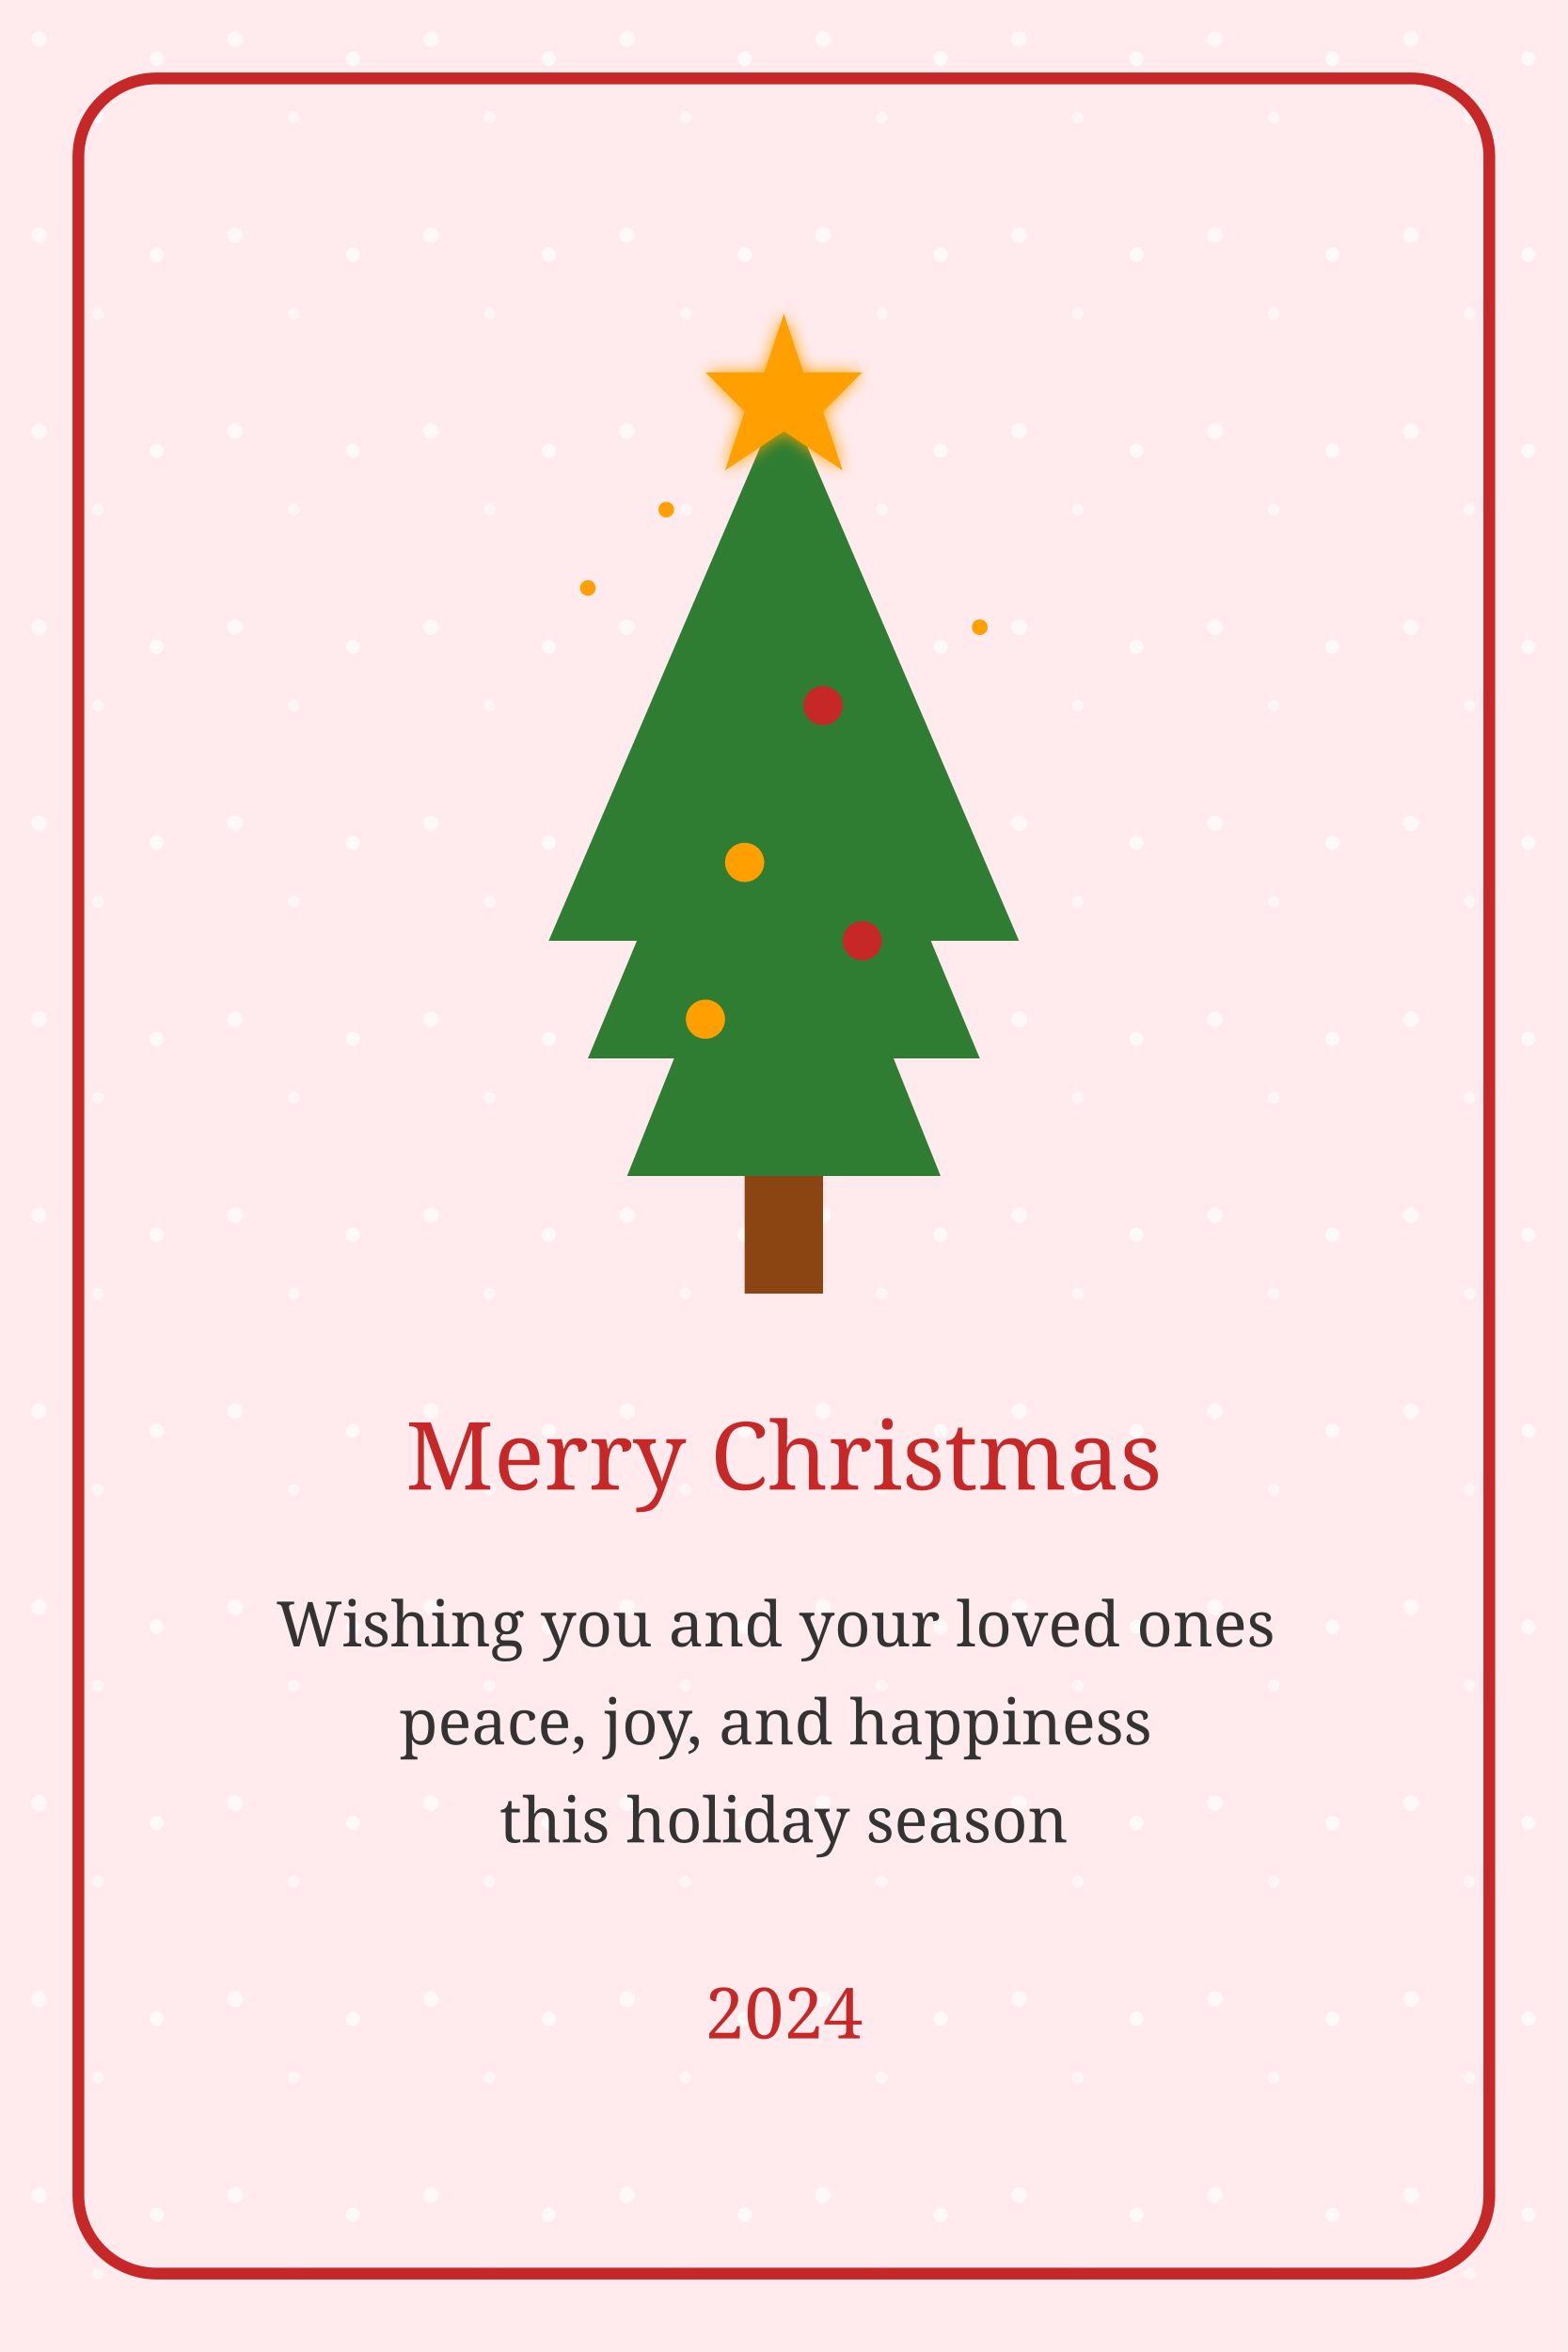
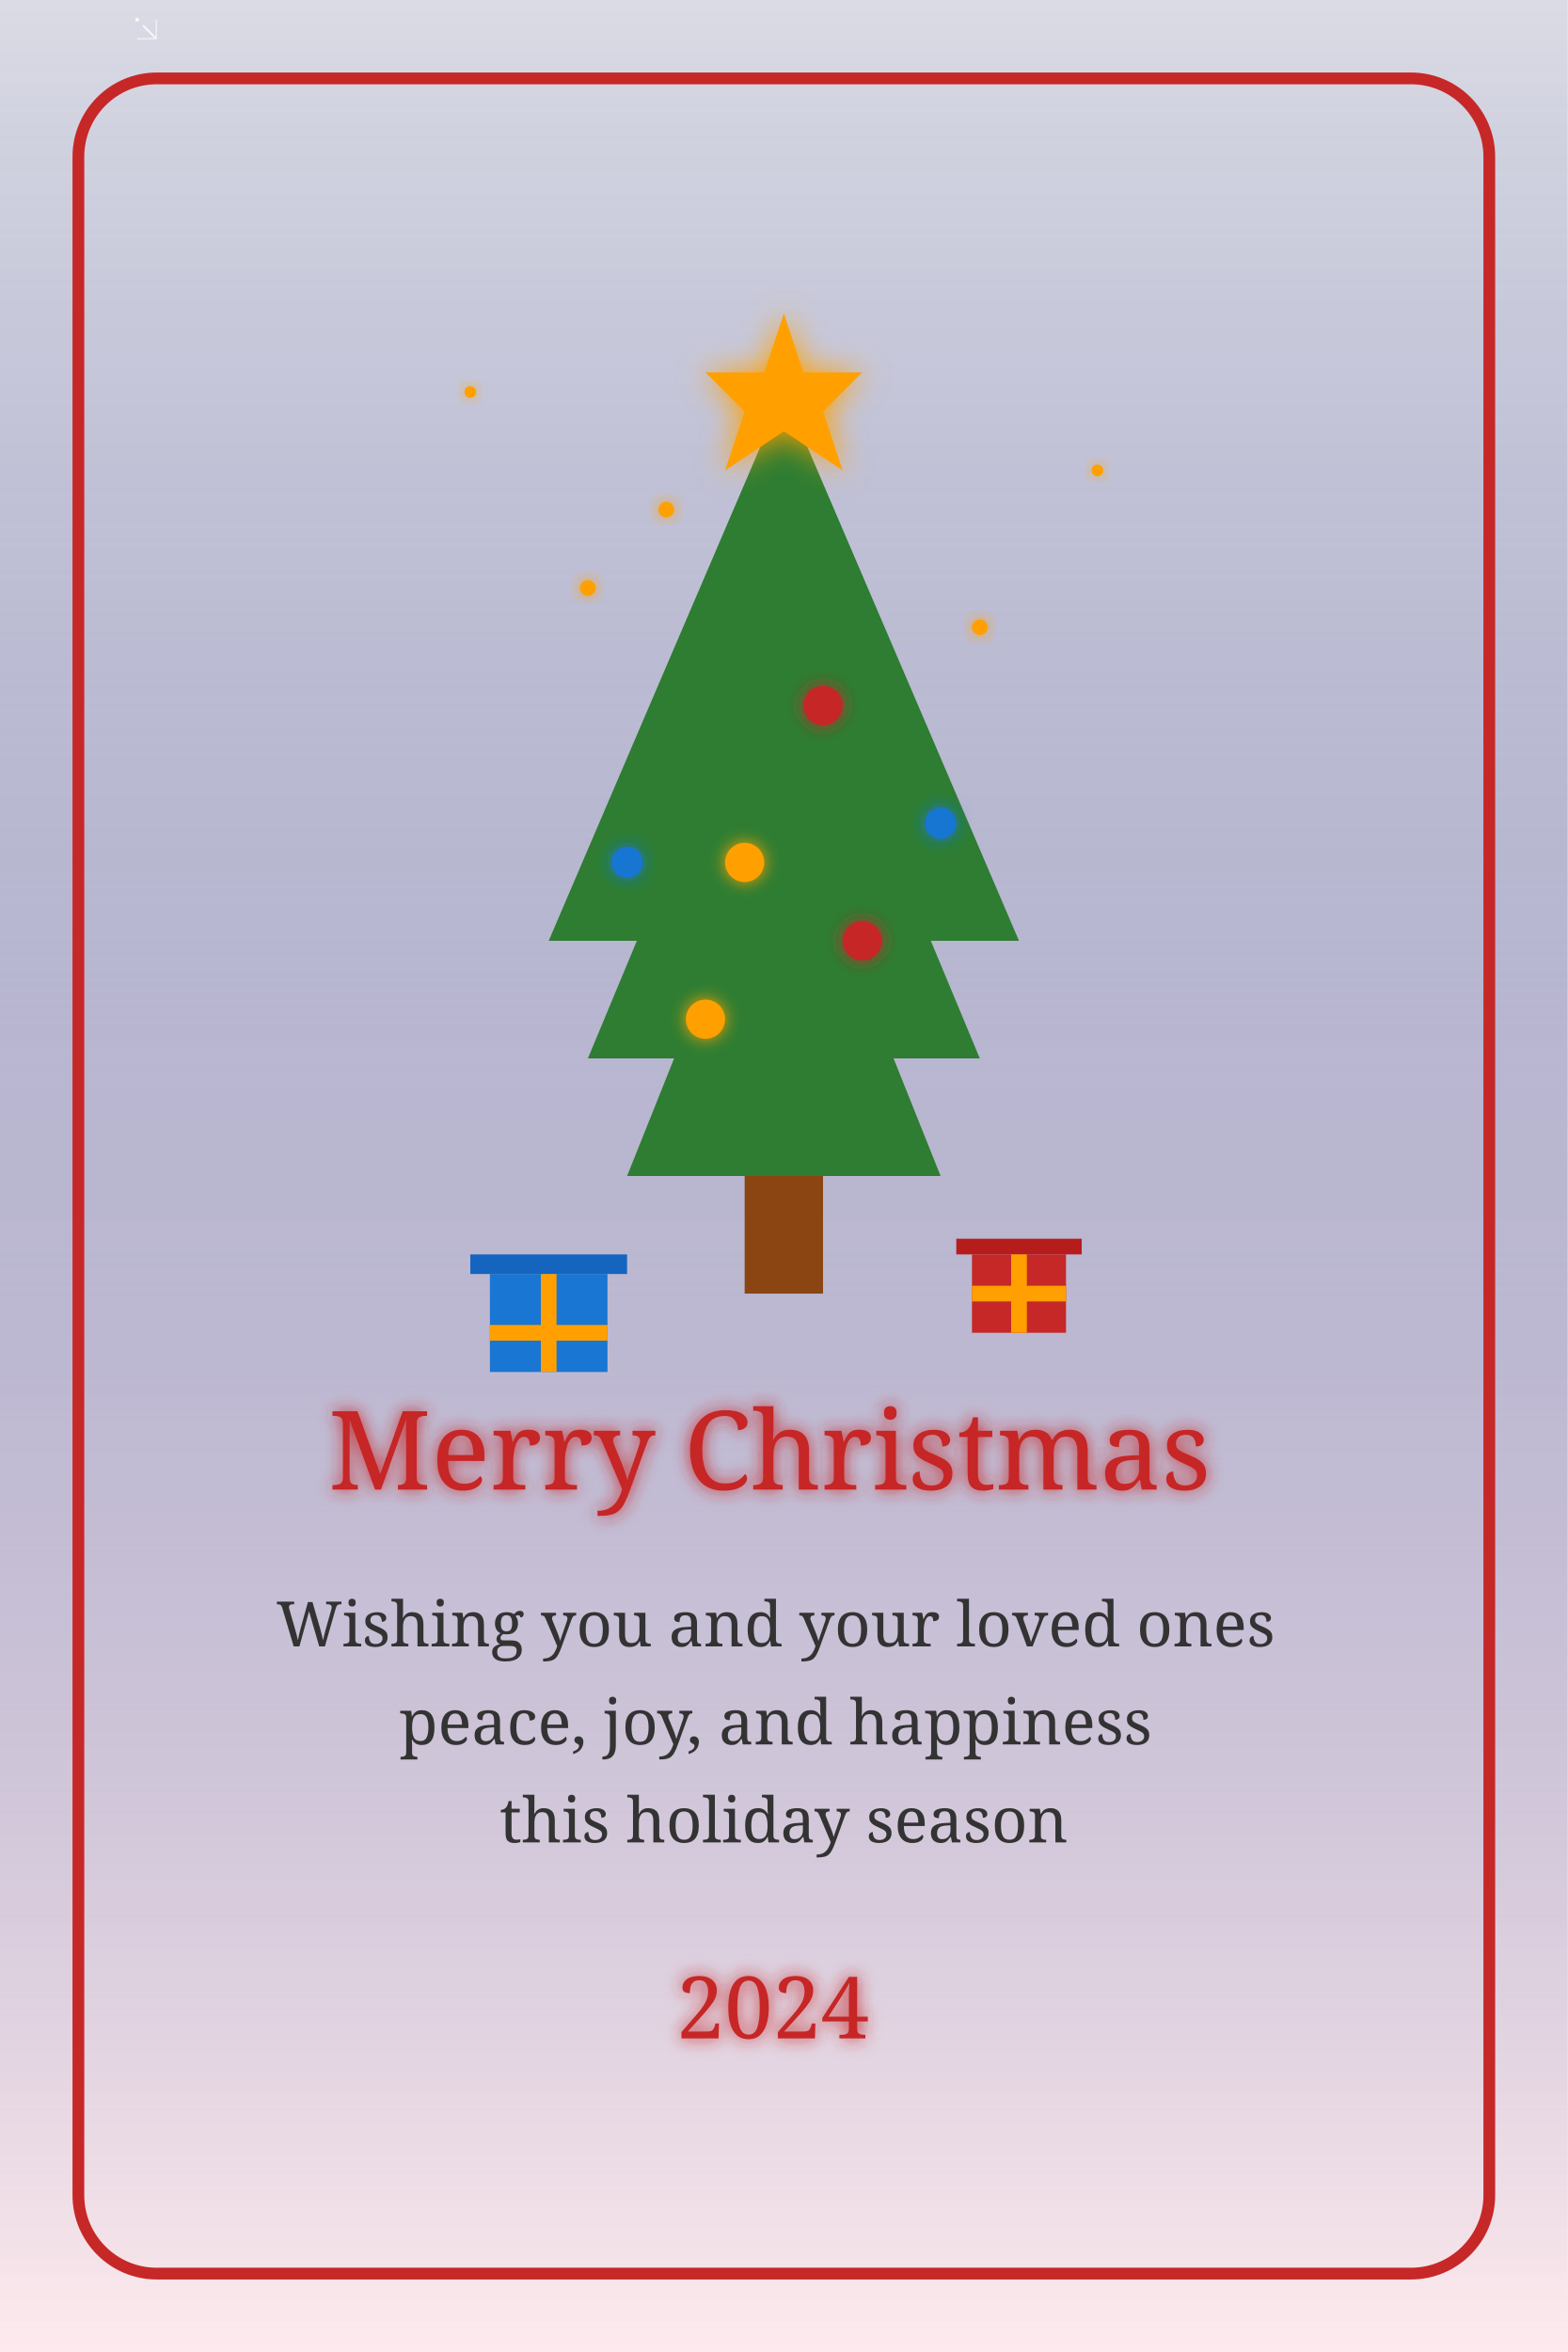
<svg xmlns="http://www.w3.org/2000/svg" width="400" height="600" viewBox="0 0 400 600">
  <defs>
-     <pattern id="snowPattern" x="0" y="0" width="50" height="50" patternUnits="userSpaceOnUse">
-       <circle cx="10" cy="10" r="2" fill="#FFFFFF" opacity="0.6" />
-       <circle cx="25" cy="30" r="1.5" fill="#FFFFFF" opacity="0.5" />
-       <circle cx="40" cy="15" r="1.8" fill="#FFFFFF" opacity="0.7" />
-     </pattern>
    <pattern id="hollyPattern" x="0" y="0" width="100" height="100" patternUnits="userSpaceOnUse">
      <path d="M10,10 Q15,0 20,10 T30,10 L20,20 Z" fill="#2E7D32" opacity="0.8" />
      <circle cx="20" cy="15" r="2" fill="#C62828" />
    </pattern>
-     <animate id="twinkle1" attributeName="opacity" values="1;0.3;1" dur="2s" repeatCount="indefinite" />
-     <animate id="twinkle2" attributeName="opacity" values="0.3;1;0.3" dur="1.5s" repeatCount="indefinite" />
-     <animate id="twinkle3" attributeName="opacity" values="0.6;1;0.6" dur="2.5s" repeatCount="indefinite" />
    <filter id="starGlow" x="-50%" y="-50%" width="200%" height="200%">
      <feGaussianBlur stdDeviation="2" result="coloredBlur" />
      <feMerge>
        <feMergeNode in="coloredBlur" />
        <feMergeNode in="SourceGraphic" />
      </feMerge>
    </filter>
+     <filter id="brightGlow" x="-50%" y="-50%" width="200%" height="200%">
+       <feGaussianBlur stdDeviation="4" result="coloredBlur" />
+       <feMerge>
+         <feMergeNode in="coloredBlur" />
+         <feMergeNode in="SourceGraphic" />
+       </feMerge>
+     </filter>
+     <symbol id="snowflake" viewBox="0 0 20 20">
+       <path d="M10,0 L10,20 M0,10 L20,10 M3,3 L17,17 M3,17 L17,3" stroke="white" stroke-width="1" transform="translate(10,10)" />
+       <circle cx="10" cy="10" r="1" fill="white" />
+     </symbol>
+     <linearGradient id="skyGradient" x1="0%" y1="0%" x2="0%" y2="100%">
+       <stop offset="0%" stop-color="#1A237E" stop-opacity="0.1" />
+       <stop offset="100%" stop-color="#FFEBEE" />
+     </linearGradient>
  </defs>
-   <rect x="0" y="0" width="400" height="600" fill="#FFEBEE" />
-   <rect x="0" y="0" width="400" height="600" fill="url(#snowPattern)" />
-   <rect x="20" y="20" width="360" height="560" fill="none" stroke="#C62828" stroke-width="3" rx="20" />
+   <rect x="0" y="0" width="400" height="600" fill="url(#skyGradient)" />
+   <g class="snow-layer-1">
+     <g>
+       <use href="#snowflake" x="30" y="0" width="10" height="10" fill="white" opacity="0.8">
+         <animate attributeName="y" from="-10" to="610" dur="8s" repeatCount="indefinite" />
+         <animate attributeName="x" values="30;40;30;20;30" dur="4s" repeatCount="indefinite" />
+         <animateTransform attributeName="transform" type="rotate" from="0" to="360" dur="8s" repeatCount="indefinite" />
+       </use>
+       <use href="#snowflake" x="100" y="-30" width="8" height="8" fill="white" opacity="0.7">
+         <animate attributeName="y" from="-30" to="610" dur="10s" repeatCount="indefinite" />
+         <animate attributeName="x" values="100;110;100;90;100" dur="5s" repeatCount="indefinite" />
+         <animateTransform attributeName="transform" type="rotate" from="0" to="360" dur="10s" repeatCount="indefinite" />
+       </use>
+       <use href="#snowflake" x="200" y="-50" width="12" height="12" fill="white" opacity="0.9">
+         <animate attributeName="y" from="-50" to="610" dur="7s" repeatCount="indefinite" />
+         <animate attributeName="x" values="200;210;200;190;200" dur="3.5s" repeatCount="indefinite" />
+         <animateTransform attributeName="transform" type="rotate" from="0" to="360" dur="7s" repeatCount="indefinite" />
+       </use>
+       <use href="#snowflake" x="300" y="-20" width="9" height="9" fill="white" opacity="0.8">
+         <animate attributeName="y" from="-20" to="610" dur="9s" repeatCount="indefinite" />
+         <animate attributeName="x" values="300;310;300;290;300" dur="4.5s" repeatCount="indefinite" />
+         <animateTransform attributeName="transform" type="rotate" from="0" to="360" dur="9s" repeatCount="indefinite" />
+       </use>
+       <use href="#snowflake" x="350" y="-40" width="10" height="10" fill="white" opacity="0.7">
+         <animate attributeName="y" from="-40" to="610" dur="8.5s" repeatCount="indefinite" />
+         <animate attributeName="x" values="350;360;350;340;350" dur="4.25s" repeatCount="indefinite" />
+         <animateTransform attributeName="transform" type="rotate" from="0" to="360" dur="8.5s" repeatCount="indefinite" />
+       </use>
+     </g>
+     <g>
+       <use href="#snowflake" x="50" y="-100" width="15" height="15" fill="white" opacity="0.6">
+         <animate attributeName="y" from="-100" to="610" dur="15s" repeatCount="indefinite" />
+         <animate attributeName="x" values="50;70;50;30;50" dur="7.5s" repeatCount="indefinite" />
+         <animateTransform attributeName="transform" type="rotate" from="0" to="360" dur="15s" repeatCount="indefinite" />
+       </use>
+       <use href="#snowflake" x="150" y="-120" width="12" height="12" fill="white" opacity="0.5">
+         <animate attributeName="y" from="-120" to="610" dur="18s" repeatCount="indefinite" />
+         <animate attributeName="x" values="150;170;150;130;150" dur="9s" repeatCount="indefinite" />
+         <animateTransform attributeName="transform" type="rotate" from="0" to="360" dur="18s" repeatCount="indefinite" />
+       </use>
+       <use href="#snowflake" x="250" y="-80" width="14" height="14" fill="white" opacity="0.7">
+         <animate attributeName="y" from="-80" to="610" dur="16s" repeatCount="indefinite" />
+         <animate attributeName="x" values="250;270;250;230;250" dur="8s" repeatCount="indefinite" />
+         <animateTransform attributeName="transform" type="rotate" from="0" to="360" dur="16s" repeatCount="indefinite" />
+       </use>
+       <use href="#snowflake" x="330" y="-150" width="13" height="13" fill="white" opacity="0.6">
+         <animate attributeName="y" from="-150" to="610" dur="17s" repeatCount="indefinite" />
+         <animate attributeName="x" values="330;350;330;310;330" dur="8.5s" repeatCount="indefinite" />
+         <animateTransform attributeName="transform" type="rotate" from="0" to="360" dur="17s" repeatCount="indefinite" />
+       </use>
+     </g>
+     <g>
+       <circle cx="80" cy="-200" r="3" fill="white" opacity="0.4">
+         <animate attributeName="cy" from="-200" to="610" dur="25s" repeatCount="indefinite" />
+         <animate attributeName="cx" values="80;100;80;60;80" dur="12.5s" repeatCount="indefinite" />
+       </circle>
+       <circle cx="180" cy="-250" r="2.5" fill="white" opacity="0.3">
+         <animate attributeName="cy" from="-250" to="610" dur="28s" repeatCount="indefinite" />
+         <animate attributeName="cx" values="180;200;180;160;180" dur="14s" repeatCount="indefinite" />
+       </circle>
+       <circle cx="280" cy="-180" r="3.5" fill="white" opacity="0.5">
+         <animate attributeName="cy" from="-180" to="610" dur="22s" repeatCount="indefinite" />
+         <animate attributeName="cx" values="280;300;280;260;280" dur="11s" repeatCount="indefinite" />
+       </circle>
+       <circle cx="360" cy="-220" r="3" fill="white" opacity="0.4">
+         <animate attributeName="cy" from="-220" to="610" dur="24s" repeatCount="indefinite" />
+         <animate attributeName="cx" values="360;380;360;340;360" dur="12s" repeatCount="indefinite" />
+       </circle>
+     </g>
+   </g>
+   <rect x="20" y="20" width="360" height="560" fill="none" stroke="#C62828" stroke-width="3" rx="20">
+     <animate attributeName="stroke-opacity" values="1;0.8;1" dur="5s" repeatCount="indefinite" />
+   </rect>
  <g transform="translate(30,30) scale(0.8)">
-     <use href="#hollyPattern" />
+     <use href="#hollyPattern">
+       <animateTransform attributeName="transform" type="rotate" values="0;5;0;-5;0" dur="5s" repeatCount="indefinite" additive="sum" />
+     </use>
  </g>
  <g transform="translate(330,30) scale(0.8) rotate(90)">
-     <use href="#hollyPattern" />
+     <use href="#hollyPattern">
+       <animateTransform attributeName="transform" type="rotate" values="0;5;0;-5;0" dur="5s" repeatCount="indefinite" additive="sum" />
+     </use>
  </g>
  <g transform="translate(30,530) scale(0.8) rotate(-90)">
-     <use href="#hollyPattern" />
+     <use href="#hollyPattern">
+       <animateTransform attributeName="transform" type="rotate" values="0;5;0;-5;0" dur="5s" repeatCount="indefinite" additive="sum" />
+     </use>
  </g>
  <g transform="translate(330,530) scale(0.8) rotate(180)">
-     <use href="#hollyPattern" />
-   </g>
-   <path d="M200,200 L160,300 L240,300 Z" fill="#2E7D32" />
-   <path d="M200,150 L150,270 L250,270 Z" fill="#2E7D32" />
-   <path d="M200,100 L140,240 L260,240 Z" fill="#2E7D32" />
-   <rect x="190" y="300" width="20" height="30" fill="#8B4513" />
-   <g>
-     <circle cx="180" cy="260" r="5" fill="#FFA000">
+     <use href="#hollyPattern">
+       <animateTransform attributeName="transform" type="rotate" values="0;5;0;-5;0" dur="5s" repeatCount="indefinite" additive="sum" />
+     </use>
+   </g>
+   <g transform="translate(200, 200)">
+     <animateTransform attributeName="transform" type="translate" values="200,200; 198,200; 200,200; 202,200; 200,200" dur="10s" repeatCount="indefinite" />
+     <path d="M0,0 L-40,100 L40,100 Z" fill="#2E7D32">
+       <animate attributeName="d" values="M0,0 L-40,100 L40,100 Z; M0,0 L-38,100 L42,100 Z; M0,0 L-40,100 L40,100 Z" dur="8s" repeatCount="indefinite" />
+     </path>
+     <path d="M0,-50 L-50,70 L50,70 Z" fill="#2E7D32">
+       <animate attributeName="d" values="M0,-50 L-50,70 L50,70 Z; M0,-50 L-48,70 L52,70 Z; M0,-50 L-50,70 L50,70 Z" dur="8s" repeatCount="indefinite" />
+     </path>
+     <path d="M0,-100 L-60,40 L60,40 Z" fill="#2E7D32">
+       <animate attributeName="d" values="M0,-100 L-60,40 L60,40 Z; M0,-100 L-58,40 L62,40 Z; M0,-100 L-60,40 L60,40 Z" dur="8s" repeatCount="indefinite" />
+     </path>
+     <rect x="-10" y="100" width="20" height="30" fill="#8B4513">
+       <animate attributeName="x" values="-10;-9;-10;-11;-10" dur="8s" repeatCount="indefinite" />
+     </rect>
+   </g>
+   <g>
+     <circle cx="180" cy="260" r="5" fill="#FFA000" filter="url(#starGlow)">
      <animate attributeName="opacity" values="1;0.3;1" dur="2s" repeatCount="indefinite" />
-     </circle>
-     <circle cx="220" cy="240" r="5" fill="#C62828">
+       <animate attributeName="r" values="5;5.5;5" dur="4s" repeatCount="indefinite" />
+     </circle>
+     <circle cx="220" cy="240" r="5" fill="#C62828" filter="url(#starGlow)">
      <animate attributeName="opacity" values="0.3;1;0.3" dur="1.5s" repeatCount="indefinite" />
-     </circle>
-     <circle cx="190" cy="220" r="5" fill="#FFA000">
+       <animate attributeName="r" values="5;5.5;5" dur="3s" repeatCount="indefinite" />
+     </circle>
+     <circle cx="190" cy="220" r="5" fill="#FFA000" filter="url(#starGlow)">
      <animate attributeName="opacity" values="0.6;1;0.6" dur="2.5s" repeatCount="indefinite" />
-     </circle>
-     <circle cx="210" cy="180" r="5" fill="#C62828">
+       <animate attributeName="r" values="5;5.5;5" dur="5s" repeatCount="indefinite" />
+     </circle>
+     <circle cx="210" cy="180" r="5" fill="#C62828" filter="url(#starGlow)">
      <animate attributeName="opacity" values="1;0.4;1" dur="1.8s" repeatCount="indefinite" />
+       <animate attributeName="r" values="5;5.5;5" dur="3.5s" repeatCount="indefinite" />
+     </circle>
+     <circle cx="160" cy="220" r="4" fill="#1976D2" filter="url(#starGlow)">
+       <animate attributeName="opacity" values="0.5;1;0.5" dur="2.2s" repeatCount="indefinite" />
+       <animate attributeName="r" values="4;4.4;4" dur="4.2s" repeatCount="indefinite" />
+     </circle>
+     <circle cx="240" cy="210" r="4" fill="#1976D2" filter="url(#starGlow)">
+       <animate attributeName="opacity" values="1;0.5;1" dur="2.7s" repeatCount="indefinite" />
+       <animate attributeName="r" values="4;4.4;4" dur="3.7s" repeatCount="indefinite" />
+     </circle>
+   </g>
+   <g transform="translate(200, 80)" filter="url(#brightGlow)">
+     <path d="M0,0 L5,15 L20,15 L10,25 L15,40 L0,30 L-15,40 L-10,25 L-20,15 L-5,15 Z" fill="#FFA000">
+       <animate attributeName="opacity" values="1;0.7;1" dur="1.5s" repeatCount="indefinite" />
+       <animateTransform attributeName="transform" type="scale" values="1;1.05;1" dur="2s" repeatCount="indefinite" additive="sum" />
+     </path>
+   </g>
+   <g>
+     <circle cx="150" cy="150" r="2" fill="#FFA000" filter="url(#starGlow)">
+       <animate attributeName="opacity" values="1;0.2;1" dur="1.3s" repeatCount="indefinite" />
+     </circle>
+     <circle cx="250" cy="160" r="2" fill="#FFA000" filter="url(#starGlow)">
+       <animate attributeName="opacity" values="0.2;1;0.2" dur="1.7s" repeatCount="indefinite" />
+     </circle>
+     <circle cx="170" cy="130" r="2" fill="#FFA000" filter="url(#starGlow)">
+       <animate attributeName="opacity" values="0.5;1;0.5" dur="2s" repeatCount="indefinite" />
+     </circle>
+     <circle cx="120" cy="100" r="1.5" fill="#FFA000" filter="url(#starGlow)">
+       <animate attributeName="opacity" values="0.7;1;0.7" dur="2.3s" repeatCount="indefinite" />
+     </circle>
+     <circle cx="280" cy="120" r="1.5" fill="#FFA000" filter="url(#starGlow)">
+       <animate attributeName="opacity" values="0.4;0.9;0.4" dur="1.9s" repeatCount="indefinite" />
    </circle>
  </g>
  <g filter="url(#starGlow)">
-     <path d="M200,80 L205,95 L220,95 L210,105 L215,120 L200,110 L185,120 L190,105 L180,95 L195,95 Z" fill="#FFA000">
-       <animate attributeName="opacity" values="1;0.5;1" dur="1.5s" repeatCount="indefinite" />
-     </path>
-   </g>
-   <g>
-     <circle cx="150" cy="150" r="2" fill="#FFA000">
-       <animate attributeName="opacity" values="1;0.2;1" dur="1.3s" repeatCount="indefinite" />
-     </circle>
-     <circle cx="250" cy="160" r="2" fill="#FFA000">
-       <animate attributeName="opacity" values="0.2;1;0.2" dur="1.7s" repeatCount="indefinite" />
-     </circle>
-     <circle cx="170" cy="130" r="2" fill="#FFA000">
-       <animate attributeName="opacity" values="0.5;1;0.5" dur="2s" repeatCount="indefinite" />
-     </circle>
-   </g>
-   <text x="200" y="380" text-anchor="middle" font-family="Georgia" font-size="24" fill="#C62828">
-     Merry Christmas
-   </text>
-   <text x="200" y="420" text-anchor="middle" font-family="Georgia" font-size="16" fill="#333333">
-     <tspan x="200" dy="0">Wishing you and your loved ones</tspan>
-     <tspan x="200" dy="25">peace, joy, and happiness</tspan>
-     <tspan x="200" dy="25">this holiday season</tspan>
-   </text>
-   <text x="200" y="520" text-anchor="middle" font-family="Georgia" font-size="18" fill="#C62828">
-     2024
-   </text>
+     <text x="200" y="380" text-anchor="middle" font-family="Georgia" font-size="28" fill="#C62828">
+       Merry Christmas
+       <animate attributeName="font-size" values="28;29;28" dur="4s" repeatCount="indefinite" />
+     </text>
+   </g>
+   <g>
+     <text x="200" y="420" text-anchor="middle" font-family="Georgia" font-size="16" fill="#333333">
+       <tspan x="200" dy="0">Wishing you and your loved ones</tspan>
+       <tspan x="200" dy="25">peace, joy, and happiness</tspan>
+       <tspan x="200" dy="25">this holiday season</tspan>
+     </text>
+   </g>
+   <g filter="url(#starGlow)">
+     <text x="200" y="520" text-anchor="middle" font-family="Georgia" font-size="22" fill="#C62828">
+       2024
+       <animate attributeName="opacity" values="1;0.8;1" dur="3s" repeatCount="indefinite" />
+     </text>
+   </g>
+   <g>
+     <g transform="translate(140, 340)">
+       <animateTransform attributeName="transform" type="translate" values="140,340; 140,338; 140,340" dur="6s" repeatCount="indefinite" />
+       <rect x="-15" y="-15" width="30" height="25" fill="#1976D2" />
+       <rect x="-20" y="-20" width="40" height="5" fill="#1565C0" />
+       <rect x="-2" y="-15" width="4" height="25" fill="#FFA000" />
+       <rect x="-15" y="-2" width="30" height="4" fill="#FFA000" />
+     </g>
+     <g transform="translate(260, 330)">
+       <animateTransform attributeName="transform" type="translate" values="260,330; 260,332; 260,330" dur="7s" repeatCount="indefinite" />
+       <rect x="-12" y="-10" width="24" height="20" fill="#C62828" />
+       <rect x="-16" y="-14" width="32" height="4" fill="#B71C1C" />
+       <rect x="-2" y="-10" width="4" height="20" fill="#FFA000" />
+       <rect x="-12" y="-2" width="24" height="4" fill="#FFA000" />
+     </g>
+   </g>
</svg>
